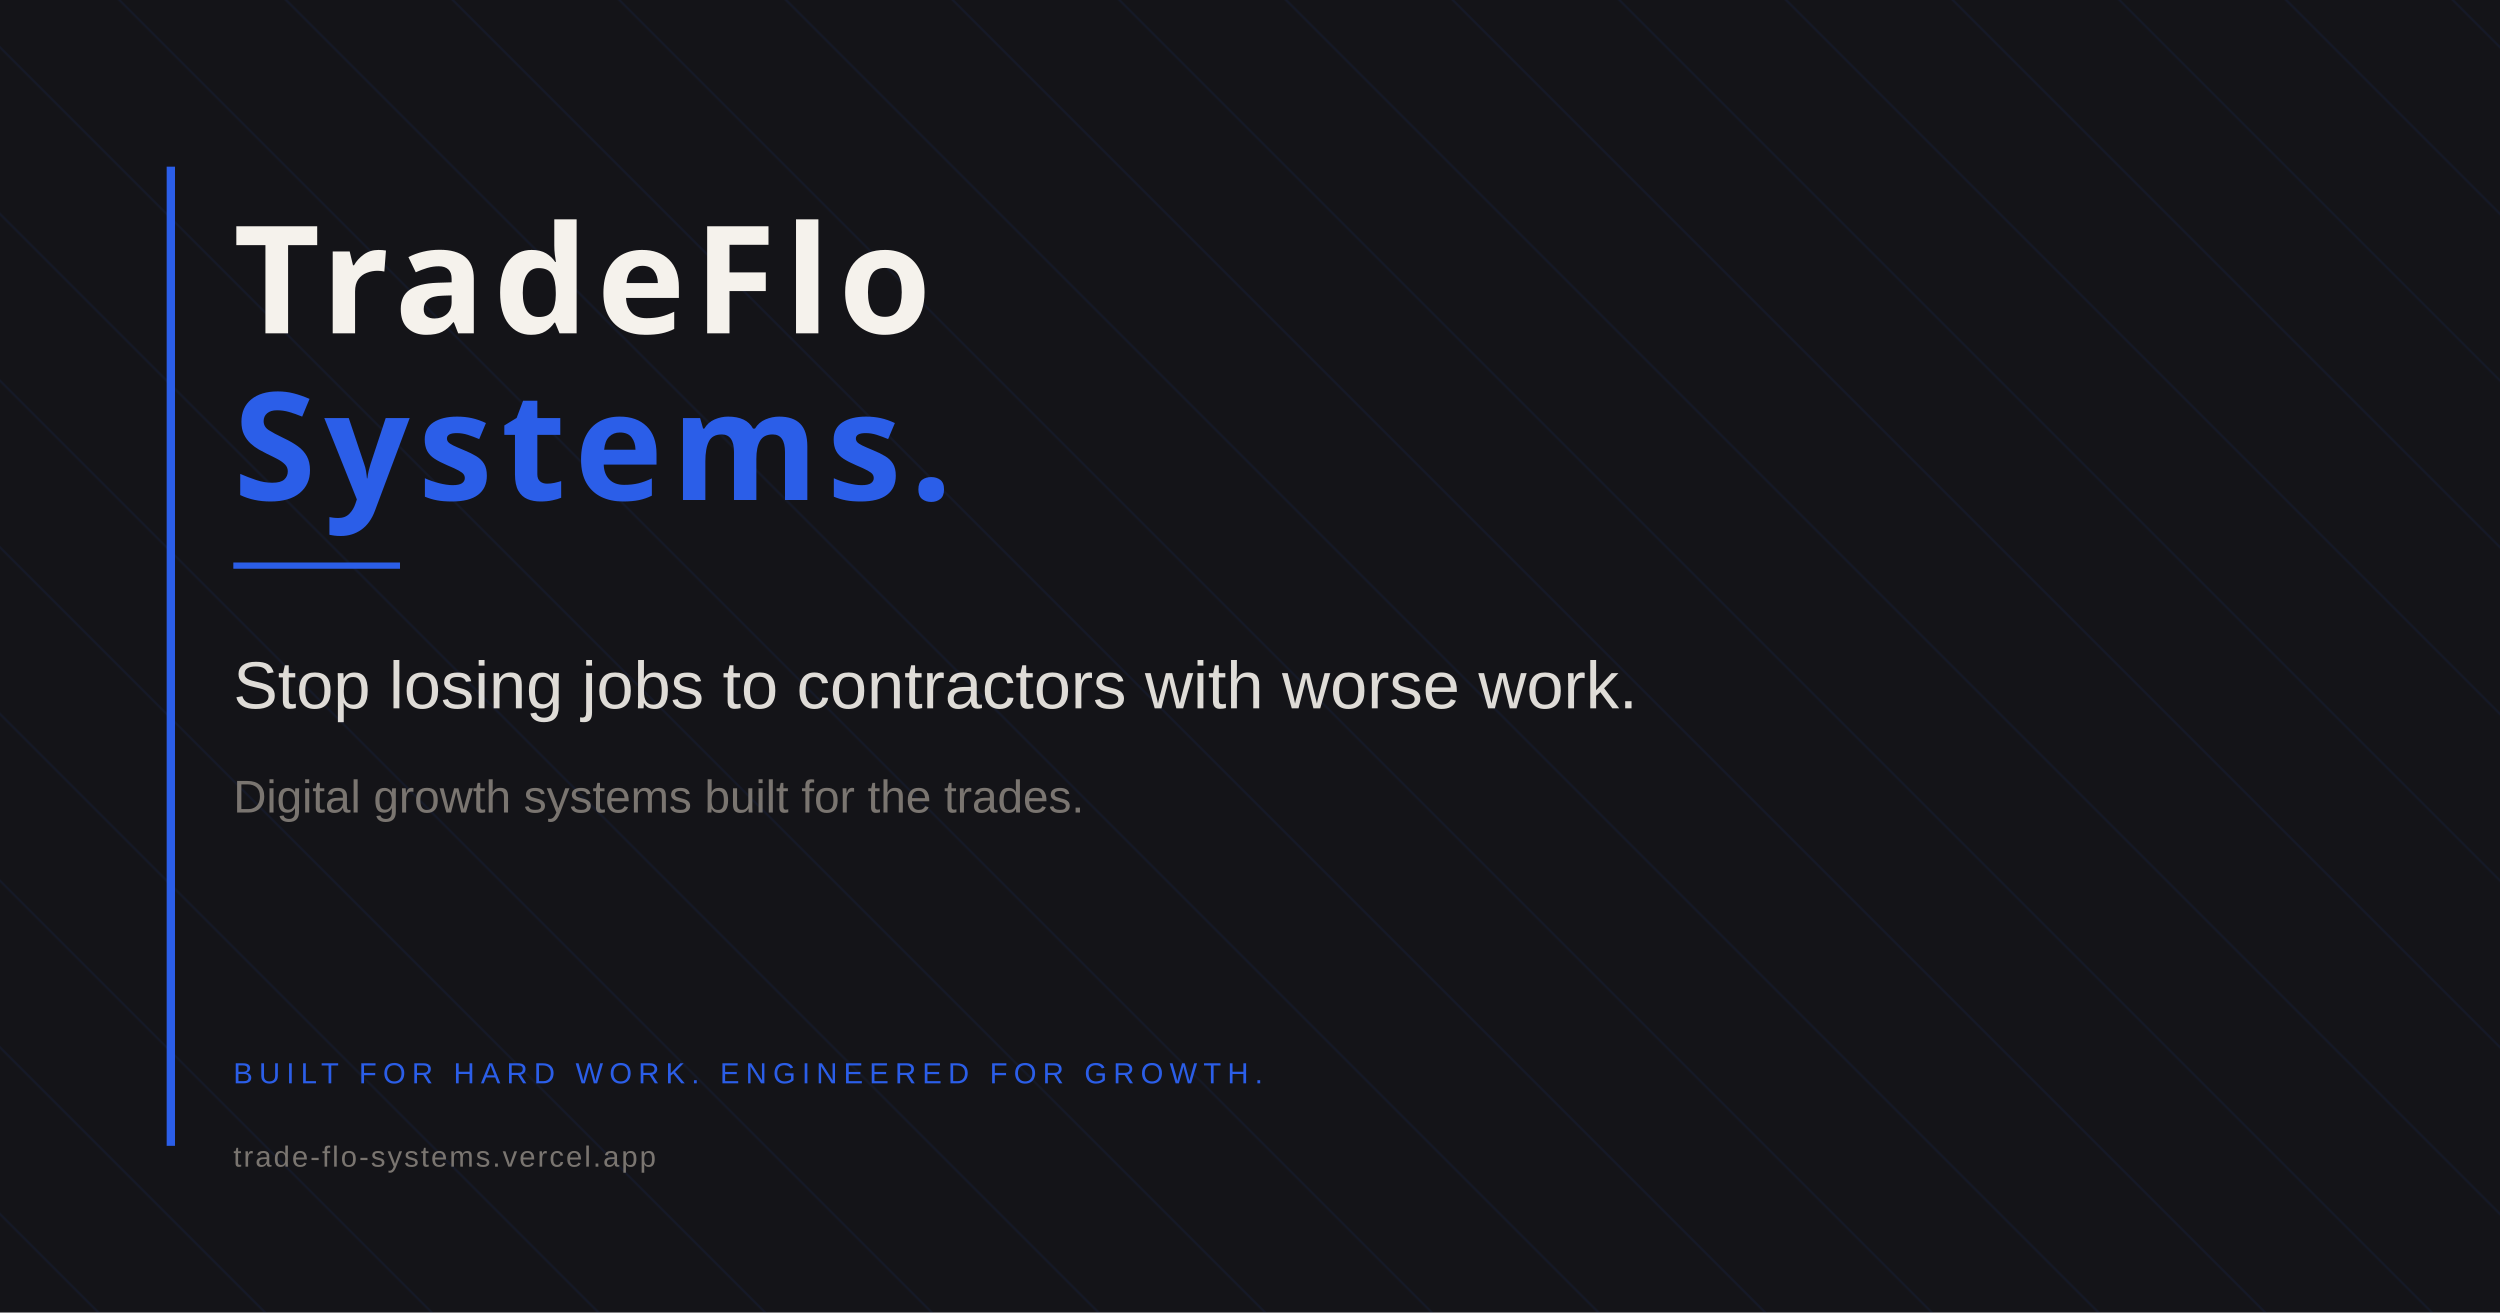
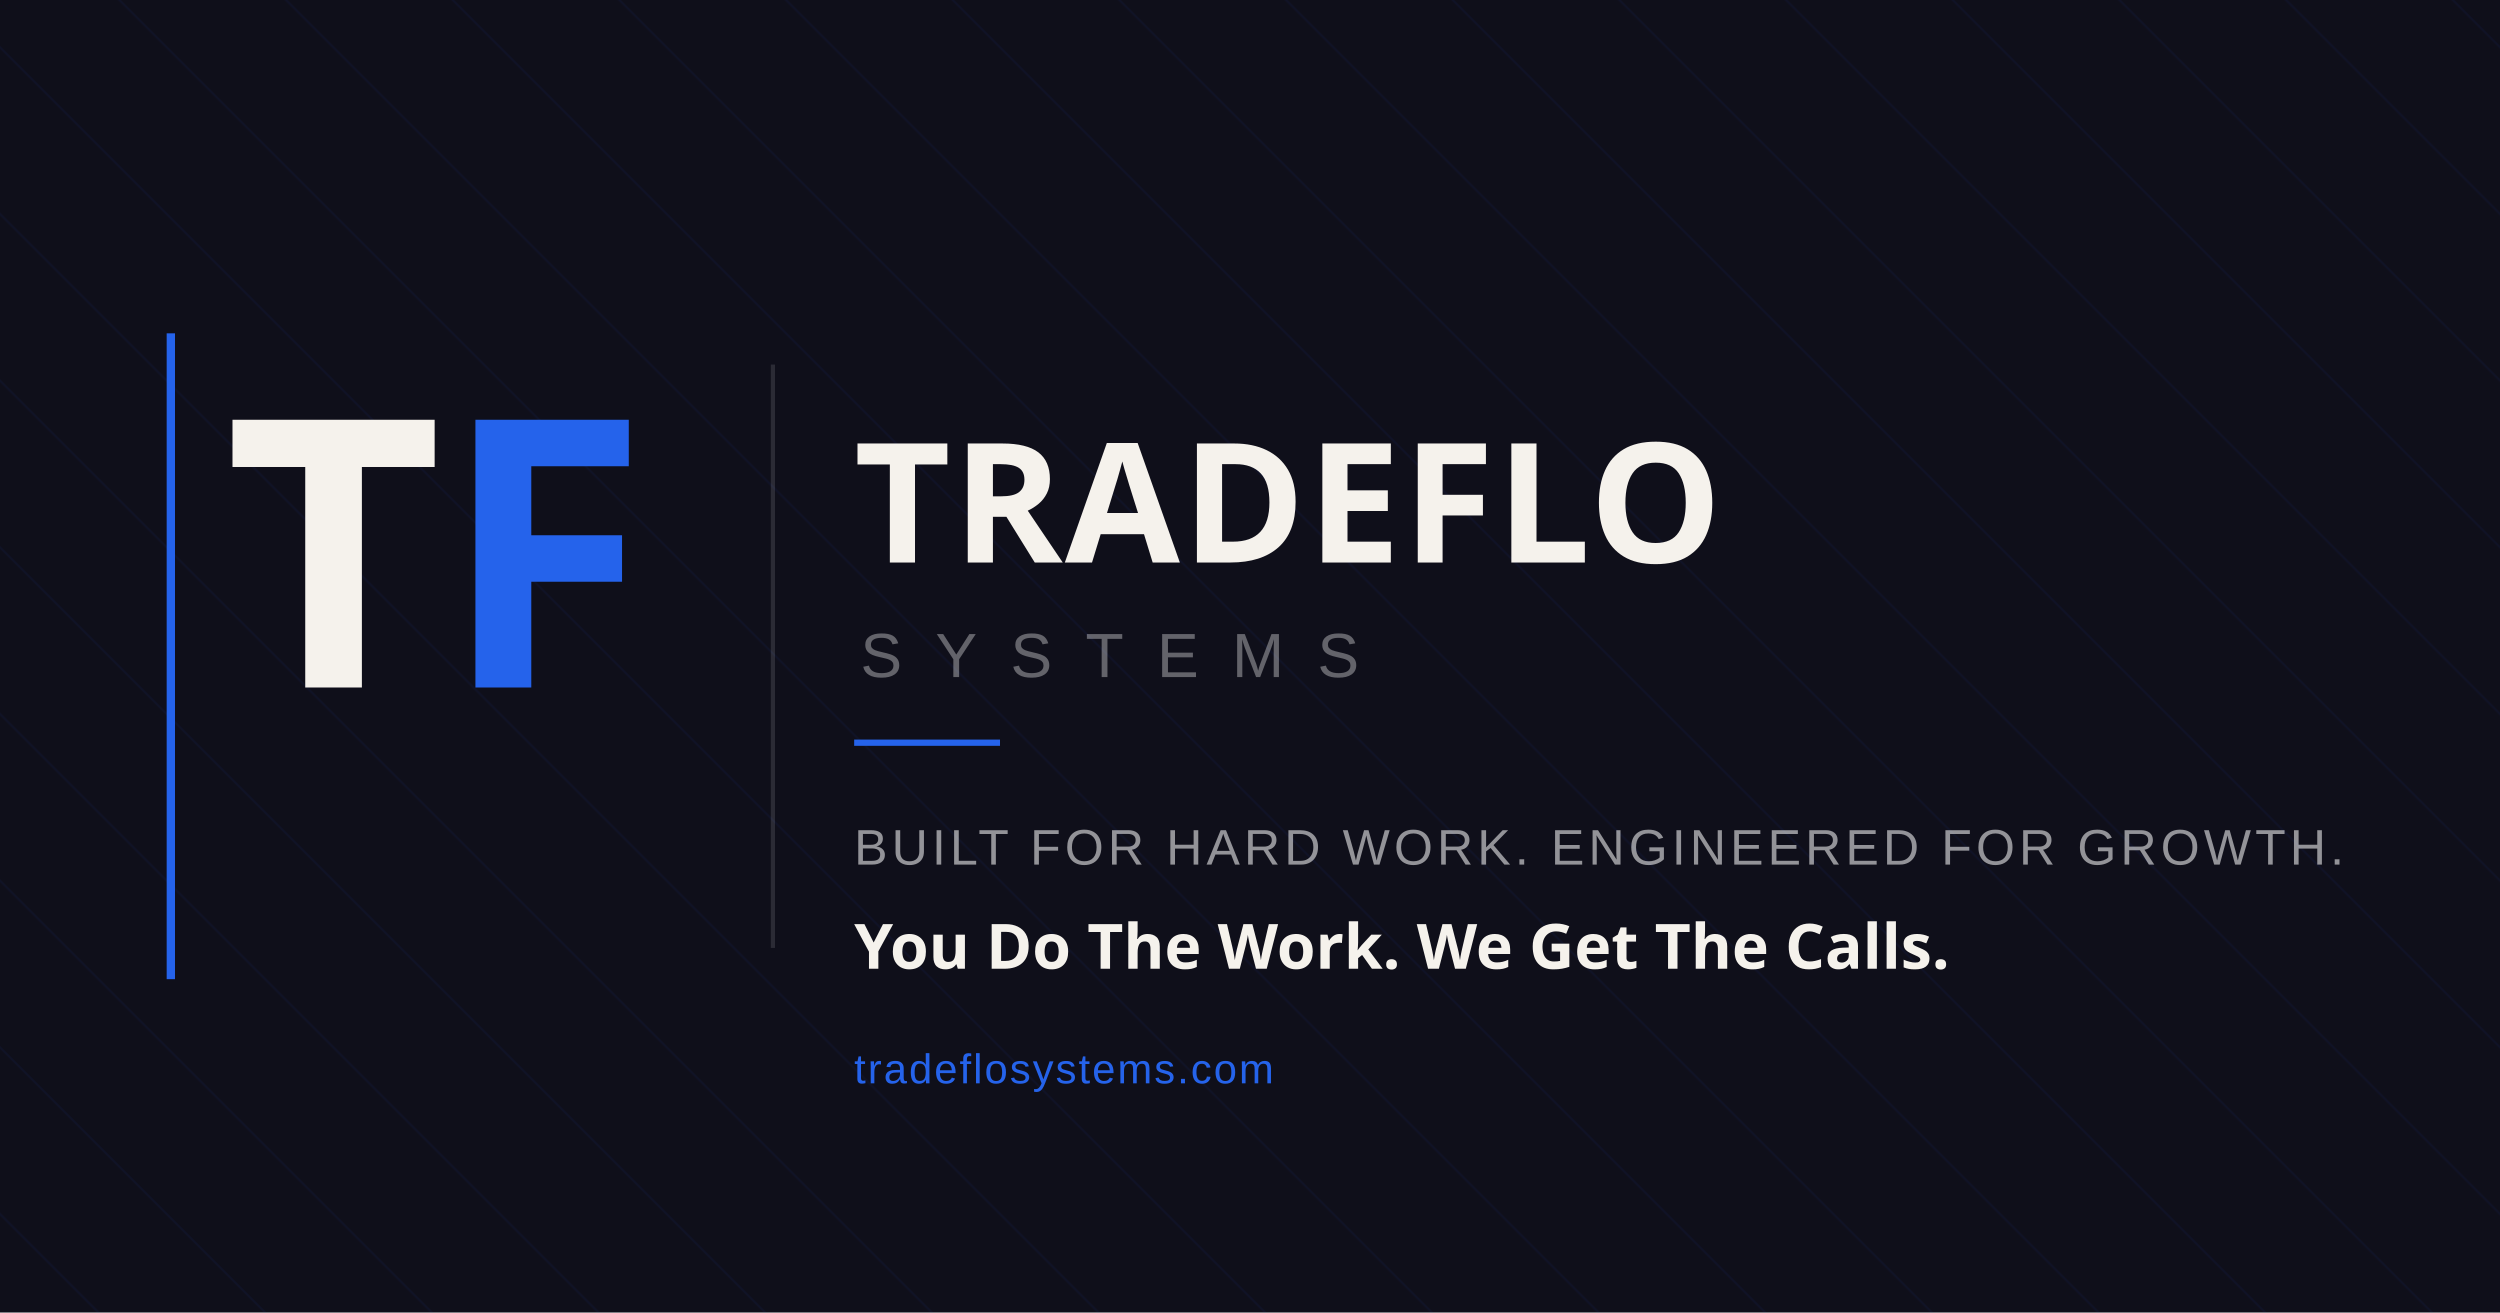
<svg xmlns="http://www.w3.org/2000/svg" width="1200" height="630" viewBox="0 0 1200 630">
-   <rect width="1200" height="630" fill="#141418" />
+   <rect width="1200" height="630" fill="#0F0F1A" />
  <defs>
    <pattern id="stripe" width="56.57" height="56.57" patternUnits="userSpaceOnUse" patternTransform="rotate(-45)">
      <rect width="40" height="56.57" fill="none" />
-       <rect x="40" width="1" height="56.57" fill="rgba(43,94,232,0.08)" />
+       <rect x="40" width="1" height="56.57" fill="rgba(37,99,235,0.06)" />
    </pattern>
  </defs>
  <rect width="1200" height="630" fill="url(#stripe)" />
-   <rect x="80" y="80" width="4" height="470" fill="#2B5EE8" />
-   <text x="112" y="160" font-family="Arial Black, sans-serif" font-weight="900" font-size="72" fill="#F5F2EC" letter-spacing="4">TradeFlo</text>
-   <text x="112" y="240" font-family="Arial Black, sans-serif" font-weight="900" font-size="72" fill="#2B5EE8" letter-spacing="4">Systems.</text>
-   <rect x="112" y="270" width="80" height="3" fill="#2B5EE8" />
-   <text x="112" y="340" font-family="Arial, sans-serif" font-size="32" fill="#F5F2EC" opacity="0.9">Stop losing jobs to contractors with worse work.</text>
-   <text x="112" y="390" font-family="Arial, sans-serif" font-size="22" fill="#7A7570">Digital growth systems built for the trades.</text>
-   <text x="112" y="520" font-family="Arial, sans-serif" font-size="14" fill="#2B5EE8" letter-spacing="3">BUILT FOR HARD WORK. ENGINEERED FOR GROWTH.</text>
-   <text x="112" y="560" font-family="Arial, sans-serif" font-size="14" fill="#7A7570" letter-spacing="1">trade-flo-systems.vercel.app</text>
+   <rect x="80" y="160" width="4" height="310" fill="#2563EB" />
+   <text x="108" y="330" font-family="Arial Black, sans-serif" font-weight="900" font-size="180" fill="#F5F2EC" letter-spacing="-6">T</text>
+   <text x="212" y="330" font-family="Arial Black, sans-serif" font-weight="900" font-size="180" fill="#2563EB" letter-spacing="-6">F</text>
+   <rect x="370" y="175" width="2" height="280" fill="#ffffff" fill-opacity="0.12" />
+   <text x="410" y="270" font-family="Arial Black, sans-serif" font-weight="900" font-size="80" fill="#F5F2EC" letter-spacing="1">TRADEFLO</text>
+   <text x="413" y="325" font-family="Arial, sans-serif" font-weight="400" font-size="30" fill="#ffffff" fill-opacity="0.35" letter-spacing="16">SYSTEMS</text>
+   <rect x="410" y="355" width="70" height="3" fill="#2563EB" />
+   <text x="410" y="415" font-family="Arial, sans-serif" font-size="24" fill="#ffffff" fill-opacity="0.55" letter-spacing="2">BUILT FOR HARD WORK. ENGINEERED FOR GROWTH.</text>
+   <text x="410" y="465" font-family="Arial Black, sans-serif" font-weight="900" font-size="30" fill="#F5F2EC">You Do The Work. We Get The Calls.</text>
+   <text x="410" y="520" font-family="Arial, sans-serif" font-size="20" fill="#2563EB" letter-spacing="1">tradeflosystems.com</text>
</svg>
